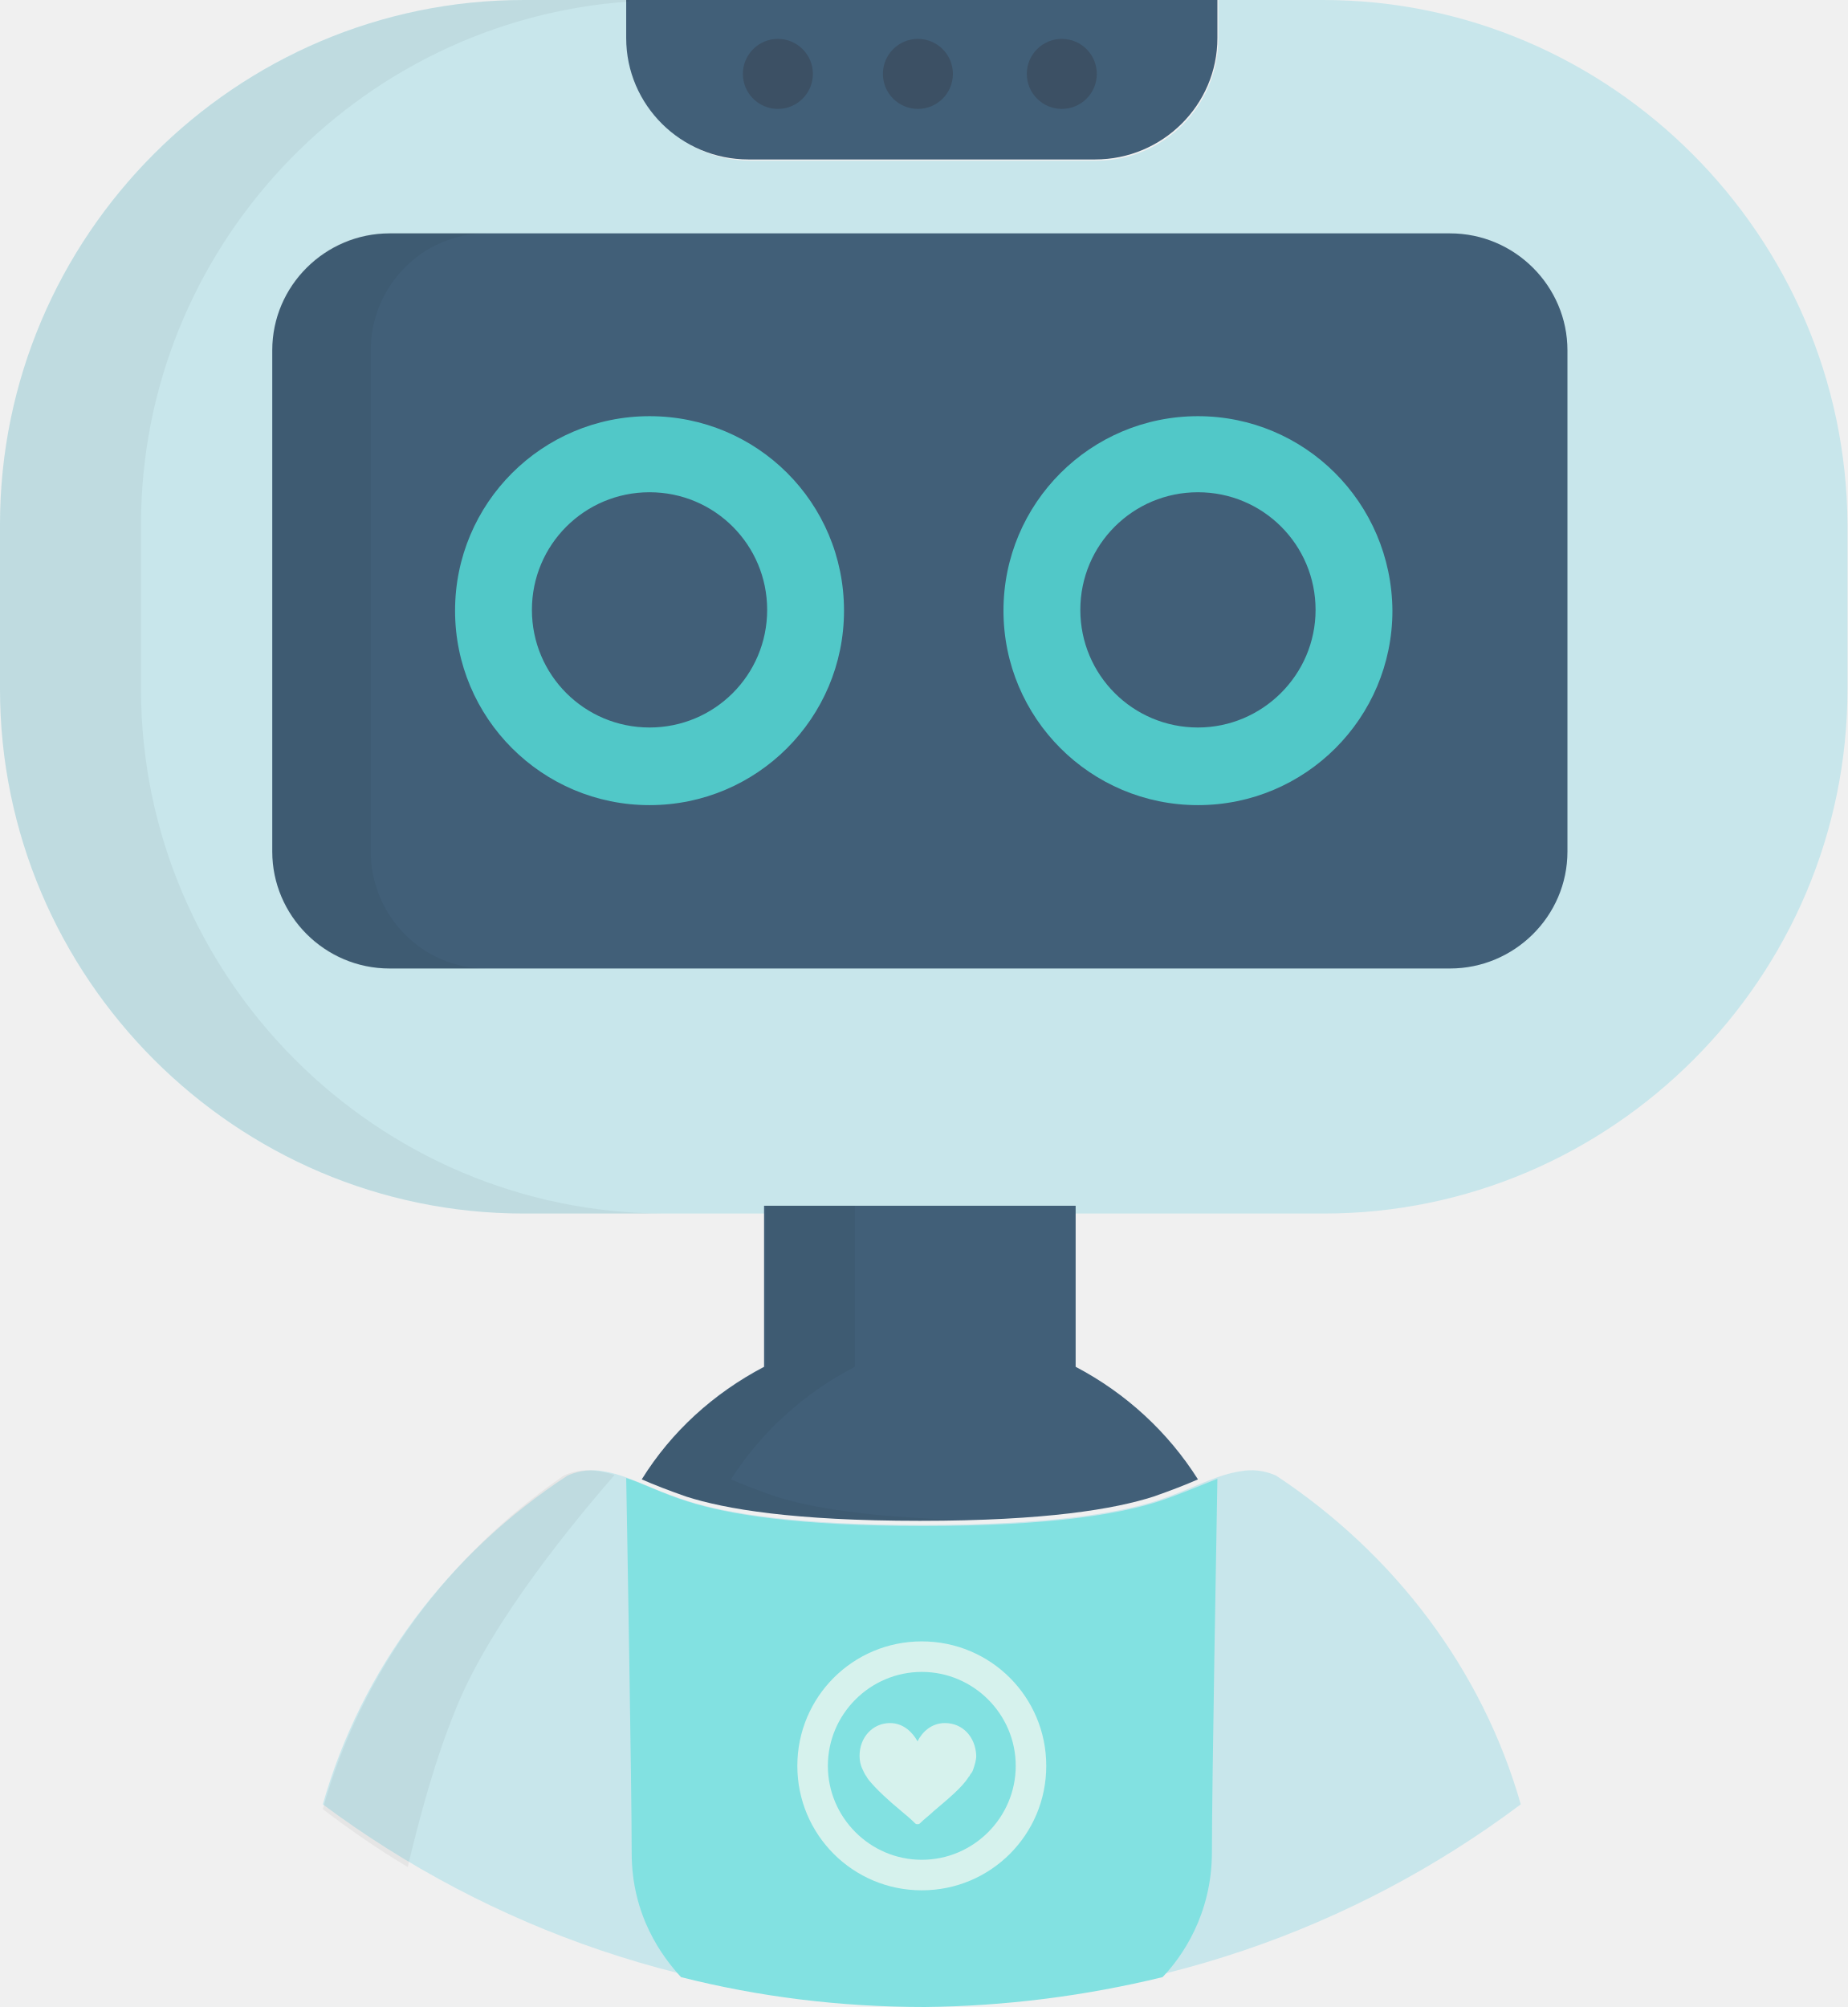
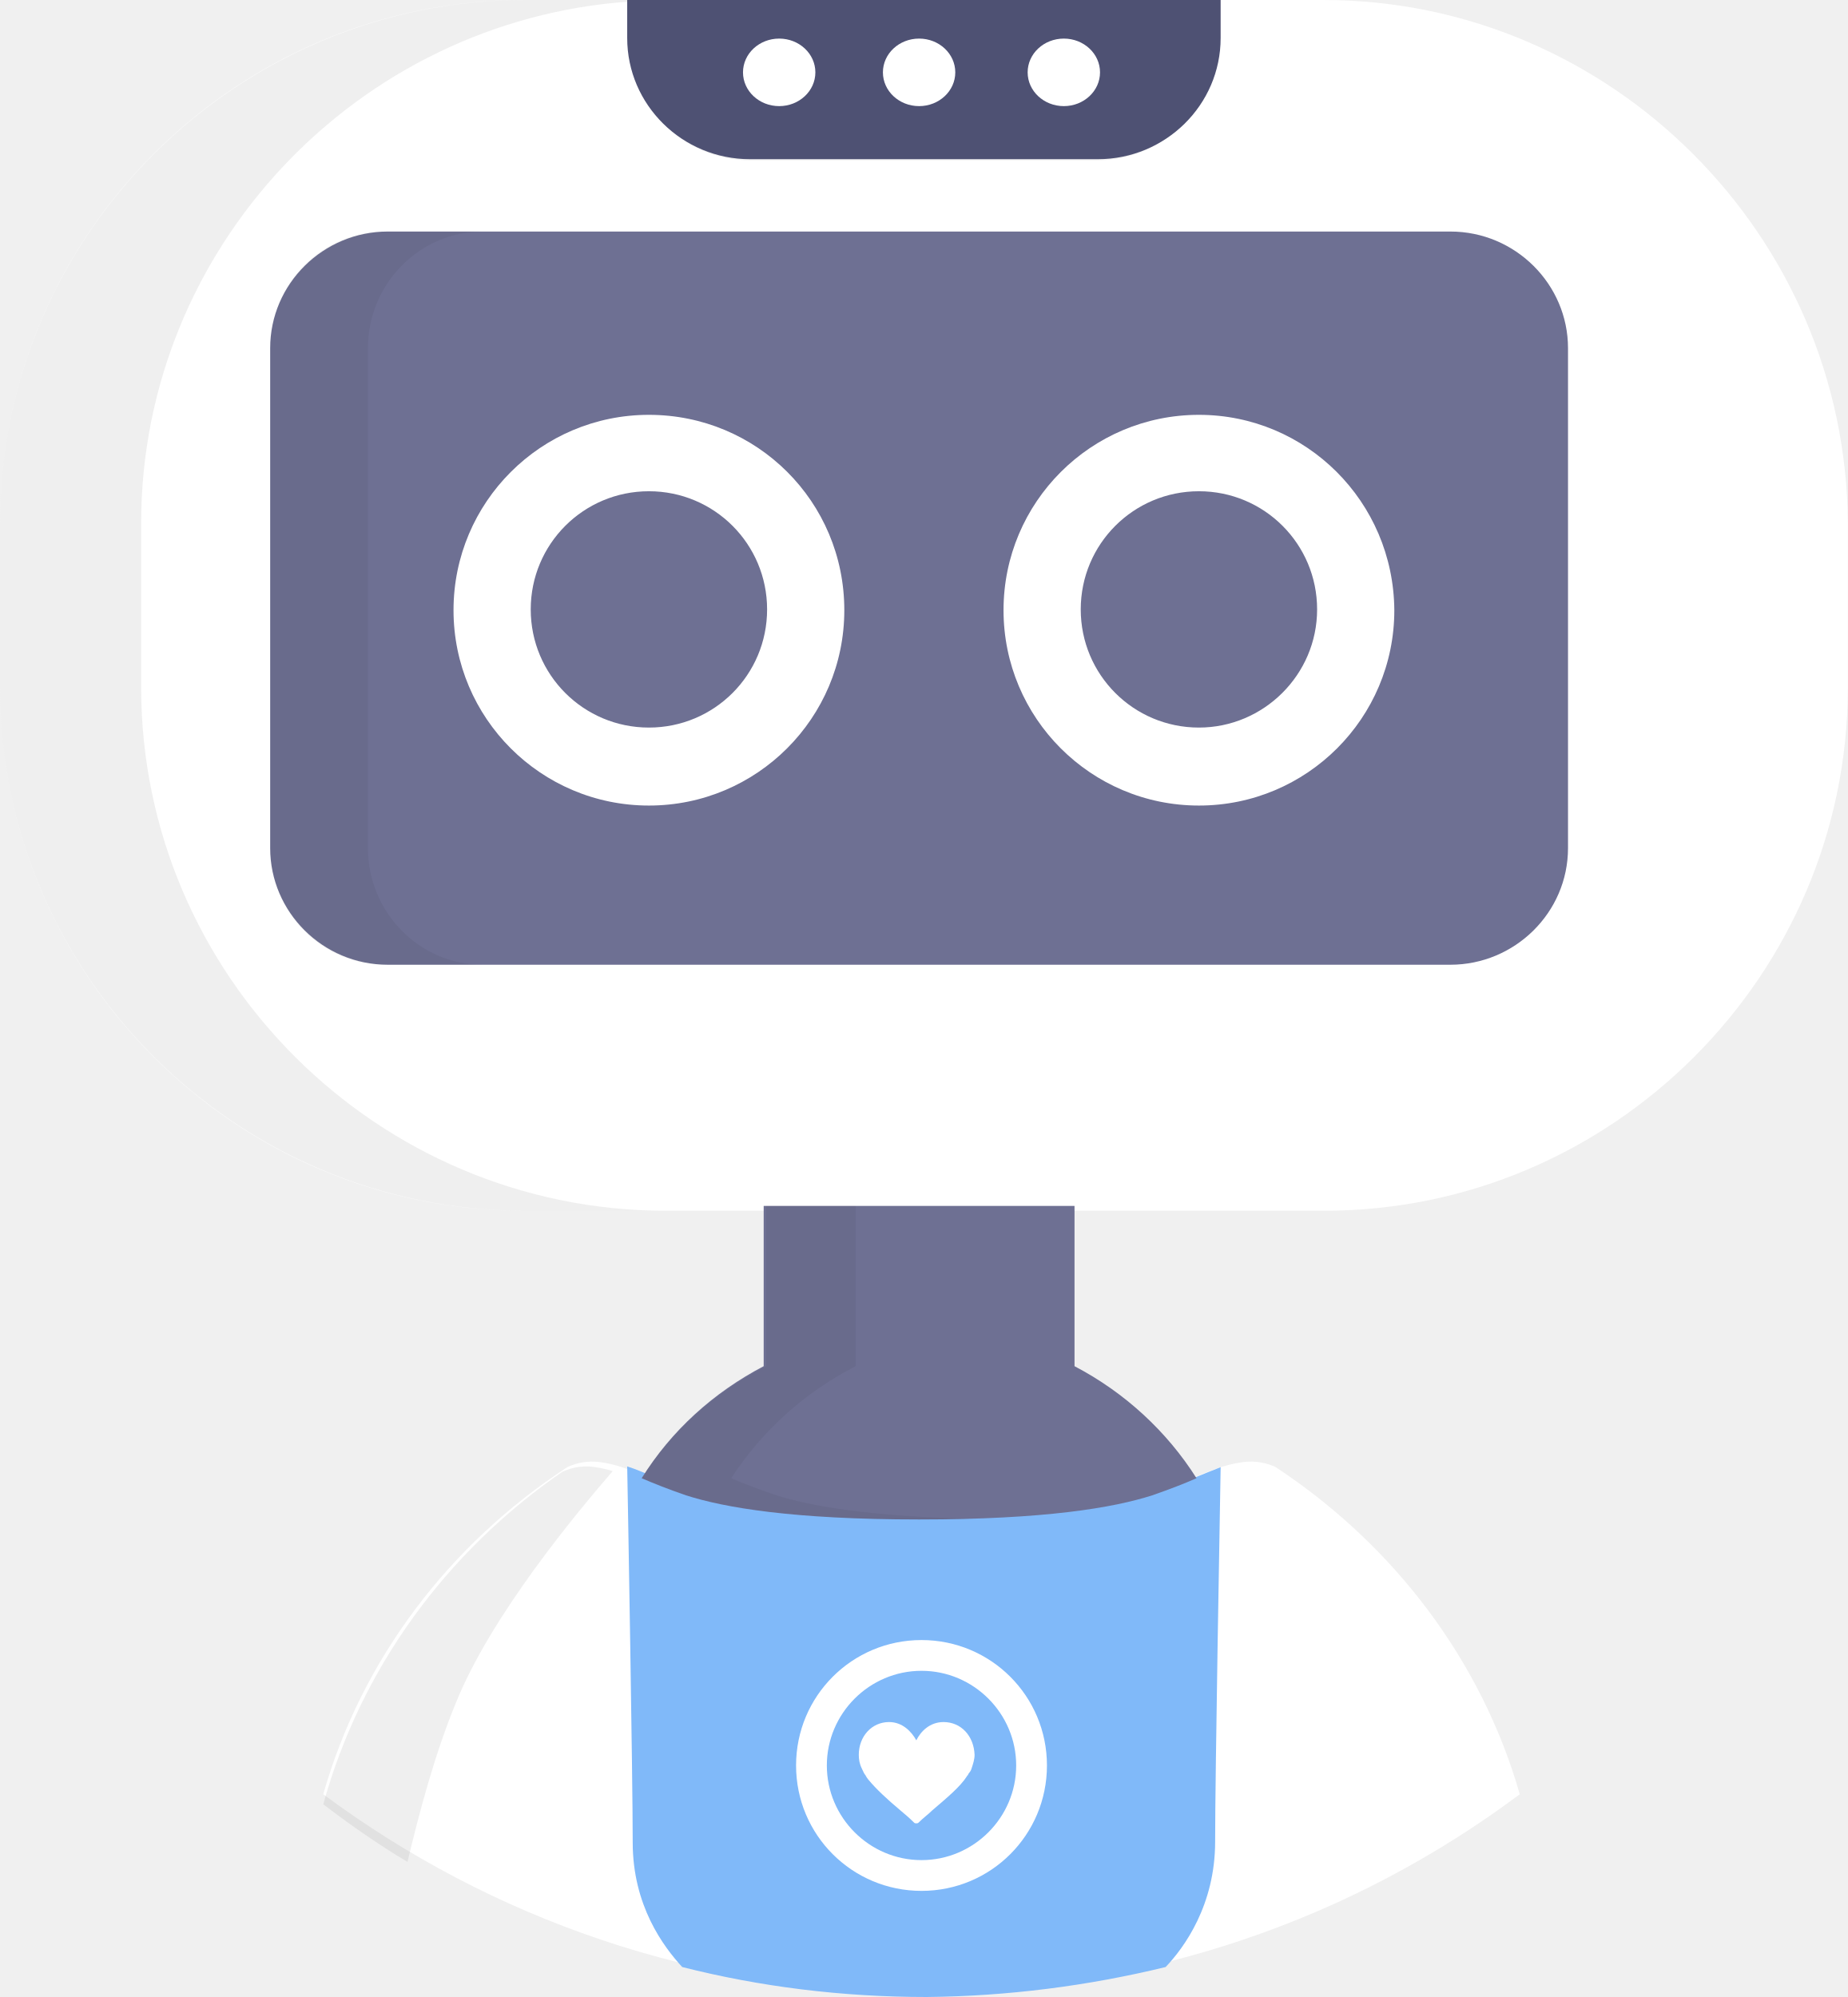
- <svg xmlns="http://www.w3.org/2000/svg" width="475px" height="516px" viewBox="0 0 475 516" version="1.1">
+ <svg xmlns="http://www.w3.org/2000/svg" width="383px" height="414px" viewBox="0 0 383 414" version="1.1">
  <defs />
  <g id="Page-5" stroke="none" stroke-width="1" fill="none" fill-rule="evenodd">
-     <g id="000-robot" fill-rule="nonzero">
-       <path d="M328.11,379.391 C326.296,378.587 323.272,377.581 319.442,378.184 C312.387,379.19 307.55,382.409 297.471,385.83 C287.393,389.049 269.654,392.067 237,392.067 C204.346,392.067 186.607,389.049 176.529,385.83 C166.45,382.611 161.613,379.19 154.558,378.184 C150.728,377.581 147.704,378.587 145.89,379.391 C115.453,399.31 92.877,429.088 83,463.895 C125.935,495.886 179.351,515 237,515 C294.851,515 348.065,496.087 391,463.895 C381.123,429.289 358.547,399.511 328.11,379.391 Z" id="XMLID_18_" fill="#C8E6EB" />
-       <path d="M83,465.135 C89.944,470.43 97.286,475.52 104.825,480 C107.802,467.579 111.77,452.51 117.325,439.071 C126.452,416.468 148.476,390.2 158,379.204 C156.611,378.797 155.024,378.39 153.437,378.186 C149.667,377.575 146.69,378.594 144.905,379.408 C114.944,399.974 92.722,430.111 83,465.135 Z" id="XMLID_27_" fill="#000000" opacity="0.05" />
-       <path d="M298.907,508.321 C303.739,503.269 311.591,492.357 311.591,476.19 C311.591,459.013 312.799,391.721 313,380.202 C308.772,381.819 304.343,383.84 297.699,386.062 C287.633,389.296 269.917,392.327 237.302,392.327 C204.687,392.327 186.971,389.296 176.905,386.062 C169.858,383.84 165.429,381.415 161,380 C161.201,391.114 162.409,459.013 162.409,476.392 C162.409,492.559 170.261,503.067 175.093,508.321 C195.024,513.373 215.962,516 237.705,516 C258.441,515.798 278.976,513.171 298.907,508.321 Z" id="XMLID_26_" fill="#82E1E1" />
-       <path d="M340.205,0 L313.247,0 L313.247,9.876 C313.247,27.209 299.163,41.318 281.861,41.318 L192.937,41.318 C175.635,41.318 161.552,27.209 161.552,9.876 L161.552,0 L134.593,0 C60.557,0 0,60.667 0,134.837 L0,177.163 C0,251.333 60.557,312 134.593,312 L340.407,312 C414.443,312 475,251.333 475,177.163 L475,134.837 C474.598,60.667 414.041,0 340.205,0 Z" id="XMLID_166_" fill="#C8E6EB" />
-       <path d="M192.448,41 L281.552,41 C298.889,41 313,27 313,9.8 L313,0 L161,0 L161,9.8 C161,27 175.111,41 192.448,41 Z" id="XMLID_165_" fill="#415F78" />
-       <path d="M36.254,177.163 L36.254,134.837 C36.254,63.891 91.845,5.24 161.735,0.403 L161.735,0 L134.746,0 C60.625,0 0,60.667 0,134.837 L0,177.163 C0,251.333 60.625,312 134.746,312 L171,312 C96.88,312 36.254,251.333 36.254,177.163 Z" id="XMLID_53_" fill="#000000" opacity="0.05" />
-       <circle id="XMLID_2_" fill="#3C5064" cx="200" cy="19" r="9" />
-       <circle id="XMLID_5_" fill="#3C5064" cx="236" cy="19" r="9" />
-       <circle id="XMLID_6_" fill="#3C5064" cx="273" cy="19" r="9" />
-       <path d="M176.416,384.769 C186.43,387.985 204.055,391 236.5,391 C268.945,391 286.57,387.985 296.584,384.769 C301.19,383.161 304.796,381.754 308,380.347 C300.389,368.288 289.574,358.238 276.556,351.404 L276.556,310 L196.444,310 L196.444,351.404 C183.426,358.238 172.611,368.087 165,380.347 C168.204,381.754 171.81,383.161 176.416,384.769 Z" id="XMLID_13_" fill="#415F78" />
-       <path d="M199.493,384.769 C194.826,383.161 191.174,381.754 187.928,380.347 C195.638,368.288 206.594,358.238 219.783,351.404 L219.783,310 L196.855,310 L196.855,351.404 C183.667,358.238 172.71,368.087 165,380.347 C168.246,381.553 171.696,383.161 176.565,384.769 C186.71,387.985 204.565,391 237.435,391 C241.493,391 245.348,391 249,390.799 C223.232,390.196 208.42,387.583 199.493,384.769 Z" id="XMLID_29_" fill="#000000" opacity="0.05" />
-       <path d="M372.819,249 L100.181,249 C83.481,249 70,235.371 70,218.936 L70,90.064 C70,73.428 83.682,60 100.181,60 L372.819,60 C389.519,60 403,73.629 403,90.064 L403,218.936 C403,235.572 389.318,249 372.819,249 Z" id="XMLID_7_" fill="#415F78" />
-       <path d="M99.676,249 L125,249 C108.579,249 95.324,235.371 95.324,218.936 L95.324,90.064 C95.324,73.428 108.777,60 125,60 L99.676,60 C83.255,60 70,73.629 70,90.064 L70,218.936 C70,235.572 83.453,249 99.676,249 Z" id="XMLID_28_" fill="#000000" opacity="0.05" />
-       <path d="M242.961,443 C239.431,443 237.078,445.346 235.902,447.692 C234.725,445.541 232.373,443 228.843,443 C224.333,443 221,446.714 221,451.406 C221,452.579 221.196,453.752 221.784,454.925 C222.176,455.707 222.373,456.293 222.765,456.684 C222.765,456.88 222.961,456.88 222.961,457.075 C223.353,457.662 223.549,457.857 223.549,457.857 C225.51,460.203 228.255,462.744 231.784,465.677 C232.961,466.654 234.137,467.632 235.314,468.805 C235.51,469 235.706,469 235.902,469 C236.098,469 236.294,469 236.49,468.805 C237.667,467.632 239.039,466.654 240.02,465.677 C243.941,462.353 247.275,459.617 249.039,456.88 C249.039,456.88 249.039,456.684 249.235,456.684 C249.627,455.707 249.824,456.098 250.216,454.925 C250.608,453.752 251,452.579 251,451.406 C250.804,446.519 247.471,443 242.961,443 Z" id="XMLID_8_" fill="#D6F2ED" />
-       <path d="M167,107 C139.379,107 117,129.379 117,157 C117,184.621 139.379,207 167,207 C194.621,207 217,184.621 217,157 C217,129.177 194.621,107 167,107 Z M167,187.04 C150.266,187.04 136.758,173.532 136.758,156.798 C136.758,140.065 150.266,126.556 167,126.556 C183.734,126.556 197.242,140.065 197.242,156.798 C197.242,173.532 183.734,187.04 167,187.04 Z" id="XMLID_23_" fill="#51C8C8" />
-       <path d="M308,107 C280.379,107 258,129.379 258,157 C258,184.621 280.379,207 308,207 C335.621,207 358,184.621 358,157 C357.798,129.177 335.419,107 308,107 Z M308,187.04 C291.266,187.04 277.758,173.532 277.758,156.798 C277.758,140.065 291.266,126.556 308,126.556 C324.734,126.556 338.242,140.065 338.242,156.798 C338.242,173.532 324.532,187.04 308,187.04 Z" id="XMLID_24_" fill="#51C8C8" />
-       <path d="M237,422 C219.289,422 205,436.289 205,454 C205,471.711 219.289,486 237,486 C254.711,486 269,471.711 269,454 C269,436.289 254.711,422 237,422 Z M237,478.151 C223.717,478.151 212.849,467.283 212.849,454 C212.849,440.717 223.717,429.849 237,429.849 C250.283,429.849 261.151,440.717 261.151,454 C261.151,467.283 250.283,478.151 237,478.151 Z" id="XMLID_46_" fill="#D6F2ED" />
+     <g id="robot1" fill-rule="nonzero">
+       <path d="M264.361,304.117 C262.901,303.471 260.466,302.663 257.382,303.148 C251.702,303.956 247.806,306.54 239.691,309.287 C231.576,311.871 217.293,314.295 191,314.295 C164.707,314.295 150.424,311.871 142.309,309.287 C134.194,306.702 130.298,303.956 124.618,303.148 C121.534,302.663 119.099,303.471 117.639,304.117 C93.131,320.11 74.953,344.019 67,371.967 C101.571,397.653 144.581,413 191,413 C237.581,413 280.429,397.815 315,371.967 C307.047,344.181 288.869,320.272 264.361,304.117 Z" id="XMLID_18_" fill="#FFFFFF" />
+       <path d="M67,374.05 C72.556,378.306 78.429,382.399 84.46,386 C86.841,376.014 90.016,363.9 94.46,353.096 C101.762,334.925 119.381,313.808 127,304.968 C125.889,304.641 124.619,304.314 123.349,304.15 C120.333,303.659 117.952,304.477 116.524,305.132 C92.556,321.666 74.778,345.893 67,374.05 Z" id="XMLID_27_" fill="#5F5F5F" opacity="0.1" />
+       <path d="M241.596,407.789 C245.506,403.703 251.86,394.877 251.86,381.801 C251.86,367.908 252.837,313.48 253,304.163 C249.579,305.471 245.995,307.105 240.619,308.903 C232.473,311.519 218.136,313.97 191.744,313.97 C165.352,313.97 151.016,311.519 142.87,308.903 C137.168,307.105 133.584,305.144 130,304 C130.163,312.99 131.14,367.908 131.14,381.964 C131.14,395.04 137.494,403.539 141.404,407.789 C157.532,411.875 174.475,414 192.07,414 C208.85,413.837 225.468,411.712 241.596,407.789 Z" id="XMLID_26_" fill="#80B9F9" />
+       <path d="M274.313,0 L252.576,0 L252.576,7.945 C252.576,21.89 241.22,33.24 227.269,33.24 L155.568,33.24 C141.618,33.24 130.262,21.89 130.262,7.945 L130.262,0 L108.525,0 C48.828,0 0,48.806 0,108.475 L0,142.525 C0,202.194 48.828,251 108.525,251 L274.475,251 C334.172,251 383,202.194 383,142.525 L383,108.475 C382.676,48.806 333.848,0 274.313,0 Z" id="XMLID_166_" fill="#FFFFFF" />
+       <path d="M155.448,33 L227.552,33 C241.581,33 253,21.732 253,7.888 L253,0 L130,0 L130,7.888 C130,21.732 141.419,33 155.448,33 Z" id="XMLID_165_" fill="#4E5173" />
+       <path d="M29.258,142.525 L29.258,108.475 C29.258,51.4 74.12,4.216 130.523,0.324 L130.523,0 L108.742,0 C48.926,0 0,48.806 0,108.475 L0,142.525 C0,202.194 48.926,251 108.742,251 L138,251 C78.184,251 29.258,202.194 29.258,142.525 Z" id="XMLID_53_" fill="#5F5F5F" opacity="0.1" />
+       <ellipse id="XMLID_2_" fill="#FFFFFF" cx="161.5" cy="15" rx="7.5" ry="7" />
+       <ellipse id="XMLID_5_" fill="#FFFFFF" cx="190.5" cy="15" rx="7.5" ry="7" />
+       <ellipse id="XMLID_6_" fill="#FFFFFF" cx="220.5" cy="15" rx="7.5" ry="7" />
+       <path d="M142.181,310 C150.234,312.581 164.408,315 190.5,315 C216.592,315 230.766,312.581 238.819,310 C242.524,308.71 245.423,307.581 248,306.452 C241.88,296.774 233.182,288.71 222.713,283.226 L222.713,250 L158.287,250 L158.287,283.226 C147.818,288.71 139.12,296.613 133,306.452 C135.577,307.581 138.476,308.71 142.181,310 Z" id="XMLID_13_" fill="#6E7093" />
+       <path d="M160.923,310 C157.145,308.71 154.188,307.581 151.56,306.452 C157.802,296.774 166.671,288.71 177.348,283.226 L177.348,250 L158.787,250 L158.787,283.226 C148.111,288.71 139.242,296.613 133,306.452 C135.628,307.419 138.42,308.71 142.362,310 C150.575,312.581 165.029,315 191.638,315 C194.923,315 198.043,315 201,314.839 C180.14,314.355 168.15,312.258 160.923,310 Z" id="XMLID_29_" fill="#000000" opacity="0.05" />
+       <path d="M300.619,200 L80.381,200 C66.89,200 56,189.039 56,175.822 L56,72.178 C56,58.8 67.053,48 80.381,48 L300.619,48 C314.11,48 325,58.961 325,72.178 L325,175.822 C325,189.2 313.947,200 300.619,200 Z" id="XMLID_7_" fill="#6E7093" />
+       <path d="M79.741,200 L100,200 C86.863,200 76.259,189.039 76.259,175.822 L76.259,72.178 C76.259,58.8 87.022,48 100,48 L79.741,48 C66.604,48 56,58.961 56,72.178 L56,175.822 C56,189.2 66.763,200 79.741,200 Z" id="XMLID_28_" fill="#000000" opacity="0.05" />
+       <path d="M195.569,357 C192.745,357 190.863,358.895 189.922,360.789 C188.98,359.053 187.098,357 184.275,357 C180.667,357 178,360 178,363.789 C178,364.737 178.157,365.684 178.627,366.632 C178.941,367.263 179.098,367.737 179.412,368.053 C179.412,368.211 179.569,368.211 179.569,368.368 C179.882,368.842 180.039,369 180.039,369 C181.608,370.895 183.804,372.947 186.627,375.316 C187.569,376.105 188.51,376.895 189.451,377.842 C189.608,378 189.765,378 189.922,378 C190.078,378 190.235,378 190.392,377.842 C191.333,376.895 192.431,376.105 193.216,375.316 C196.353,372.632 199.02,370.421 200.431,368.211 C200.431,368.211 200.431,368.053 200.588,368.053 C200.902,367.263 201.059,367.579 201.373,366.632 C201.686,365.684 202,364.737 202,363.789 C201.843,359.842 199.176,357 195.569,357 Z" id="XMLID_8_" fill="#FFFFFF" />
+       <path d="M134.5,86 C112.127,86 94,104.127 94,126.5 C94,148.873 112.127,167 134.5,167 C156.873,167 175,148.873 175,126.5 C175,103.964 156.873,86 134.5,86 Z M134.5,150.833 C120.946,150.833 110.004,139.891 110.004,126.337 C110.004,112.782 120.946,101.841 134.5,101.841 C148.054,101.841 158.996,112.782 158.996,126.337 C158.996,139.891 148.054,150.833 134.5,150.833 Z" id="XMLID_23_" fill="#FFFFFF" />
+       <path d="M248.5,86 C226.127,86 208,104.127 208,126.5 C208,148.873 226.127,167 248.5,167 C270.873,167 289,148.873 289,126.5 C288.837,103.964 270.71,86 248.5,86 Z M248.5,150.833 C234.946,150.833 224.004,139.891 224.004,126.337 C224.004,112.782 234.946,101.841 248.5,101.841 C262.054,101.841 272.996,112.782 272.996,126.337 C272.996,139.891 261.891,150.833 248.5,150.833 Z" id="XMLID_24_" fill="#FFFFFF" />
+       <path d="M191,340 C176.61,340 165,351.61 165,366 C165,380.39 176.61,392 191,392 C205.39,392 217,380.39 217,366 C217,351.61 205.39,340 191,340 Z M191,385.623 C180.208,385.623 171.377,376.792 171.377,366 C171.377,355.208 180.208,346.377 191,346.377 C201.792,346.377 210.623,355.208 210.623,366 C210.623,376.792 201.792,385.623 191,385.623 Z" id="XMLID_46_" fill="#FFFFFF" />
    </g>
  </g>
</svg>
